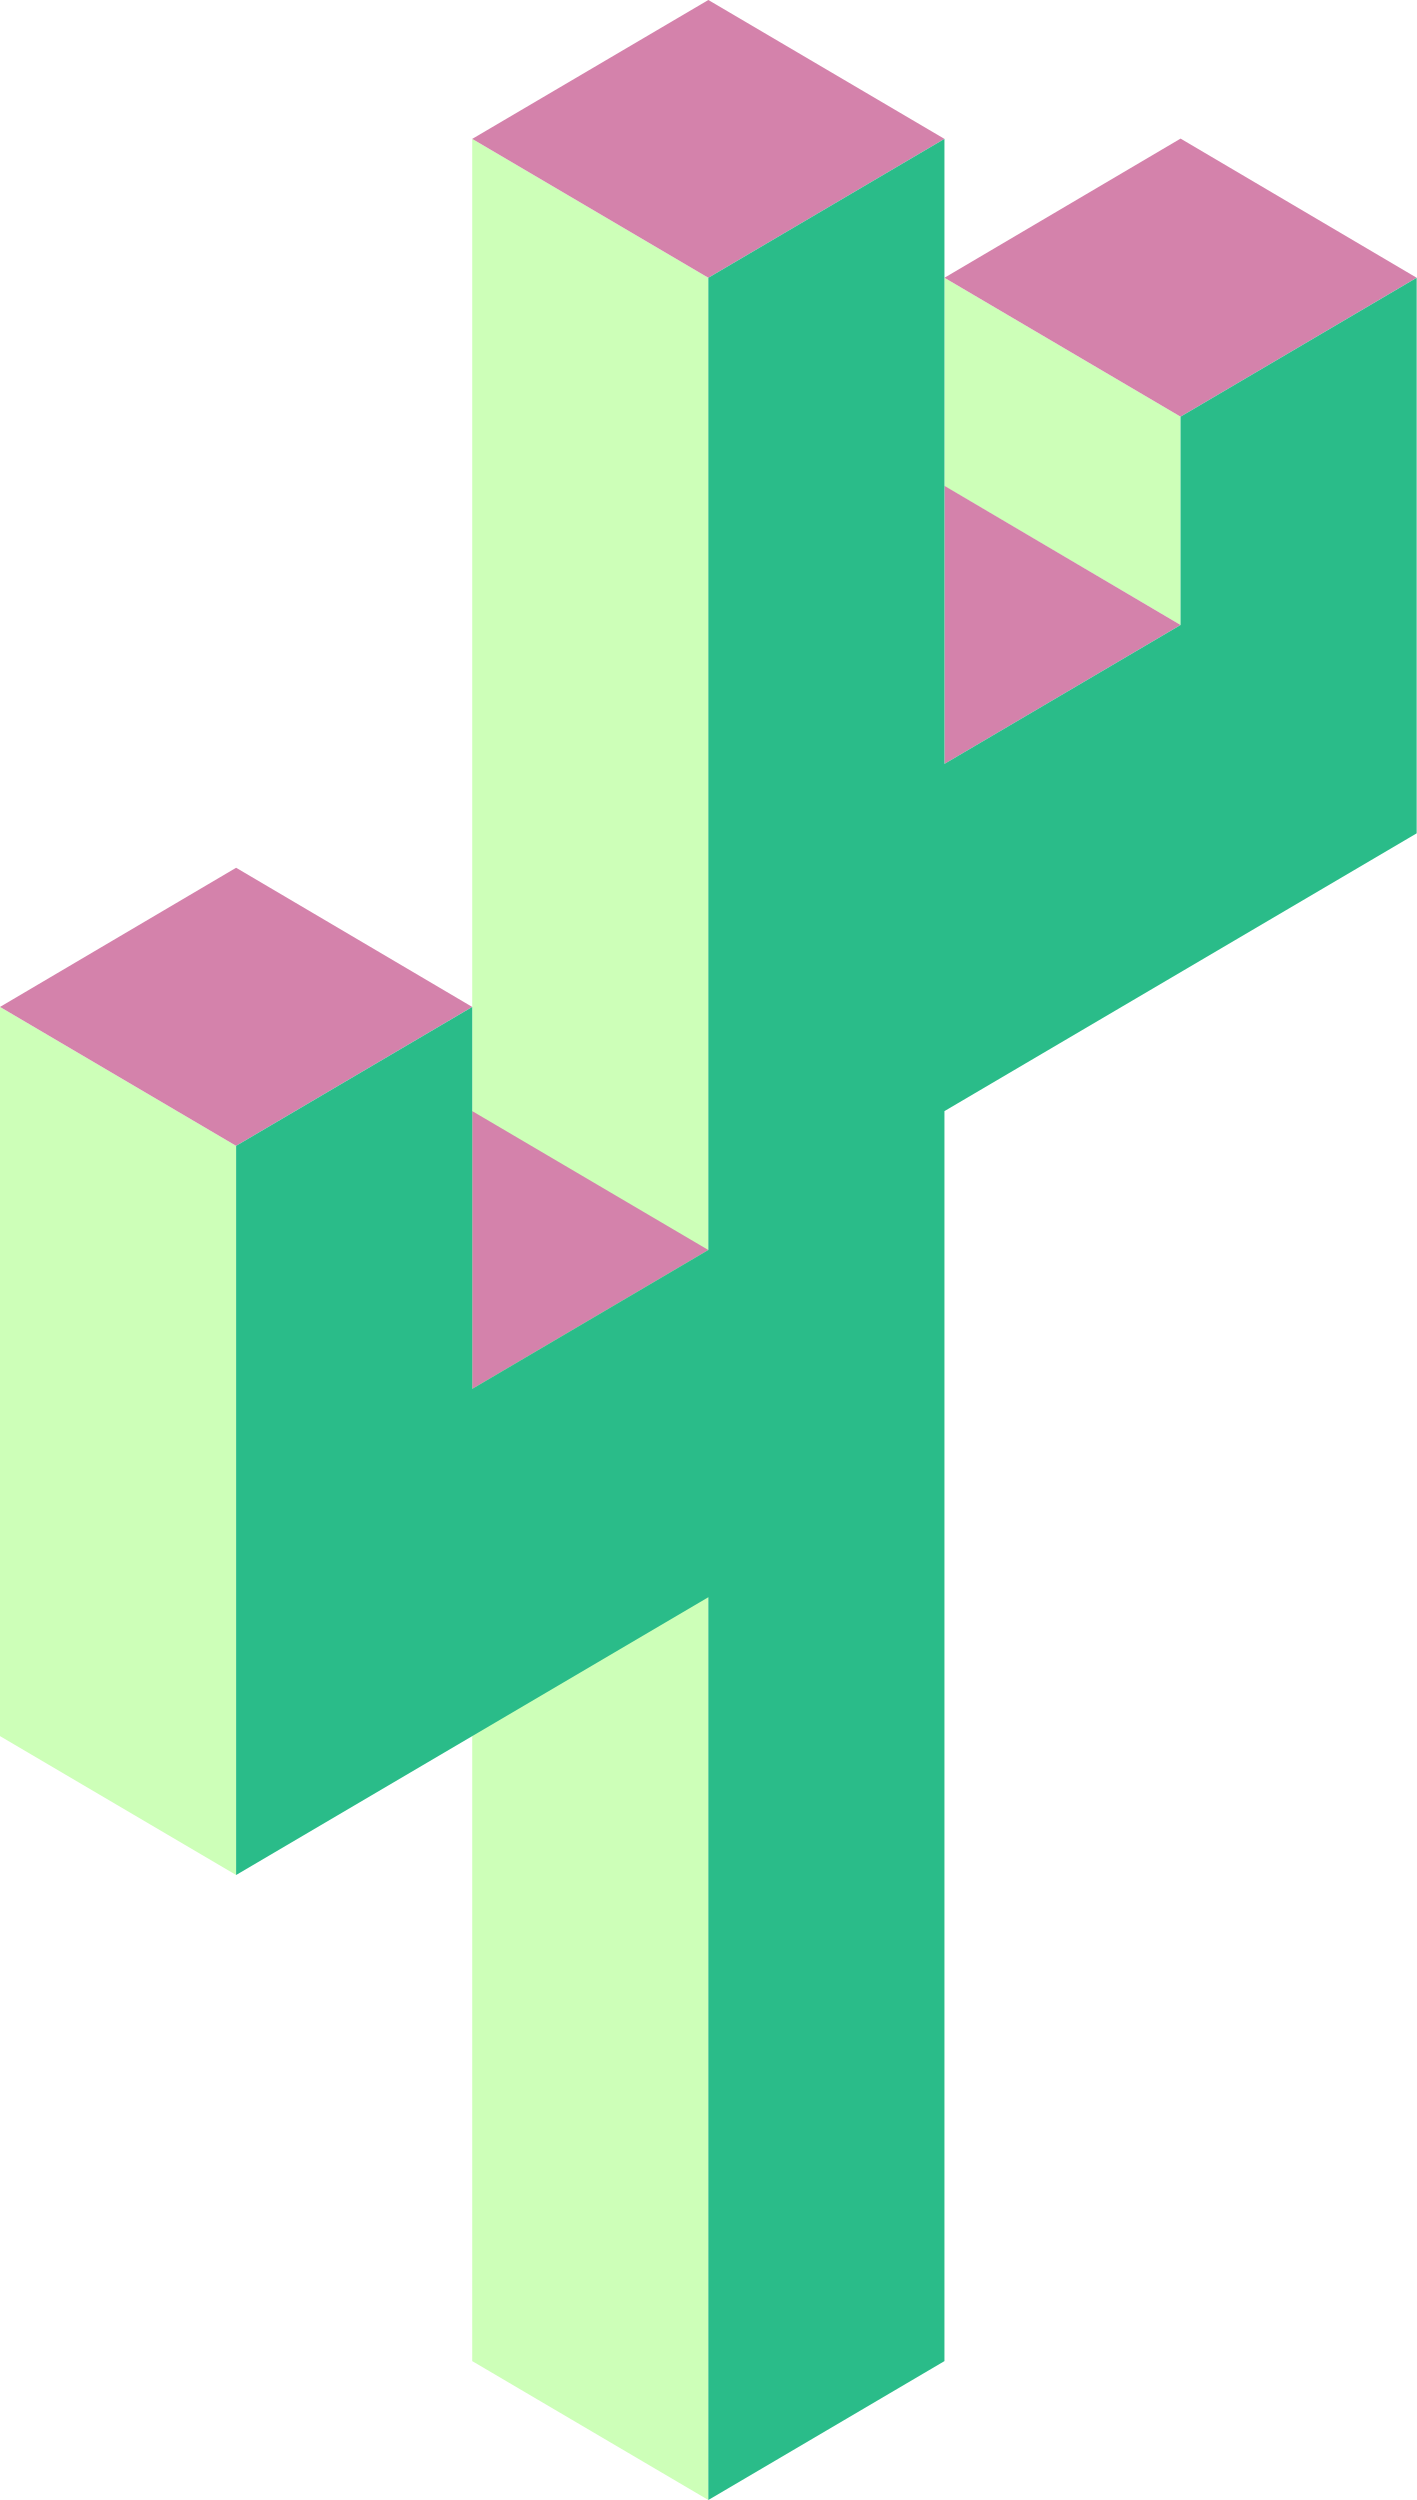
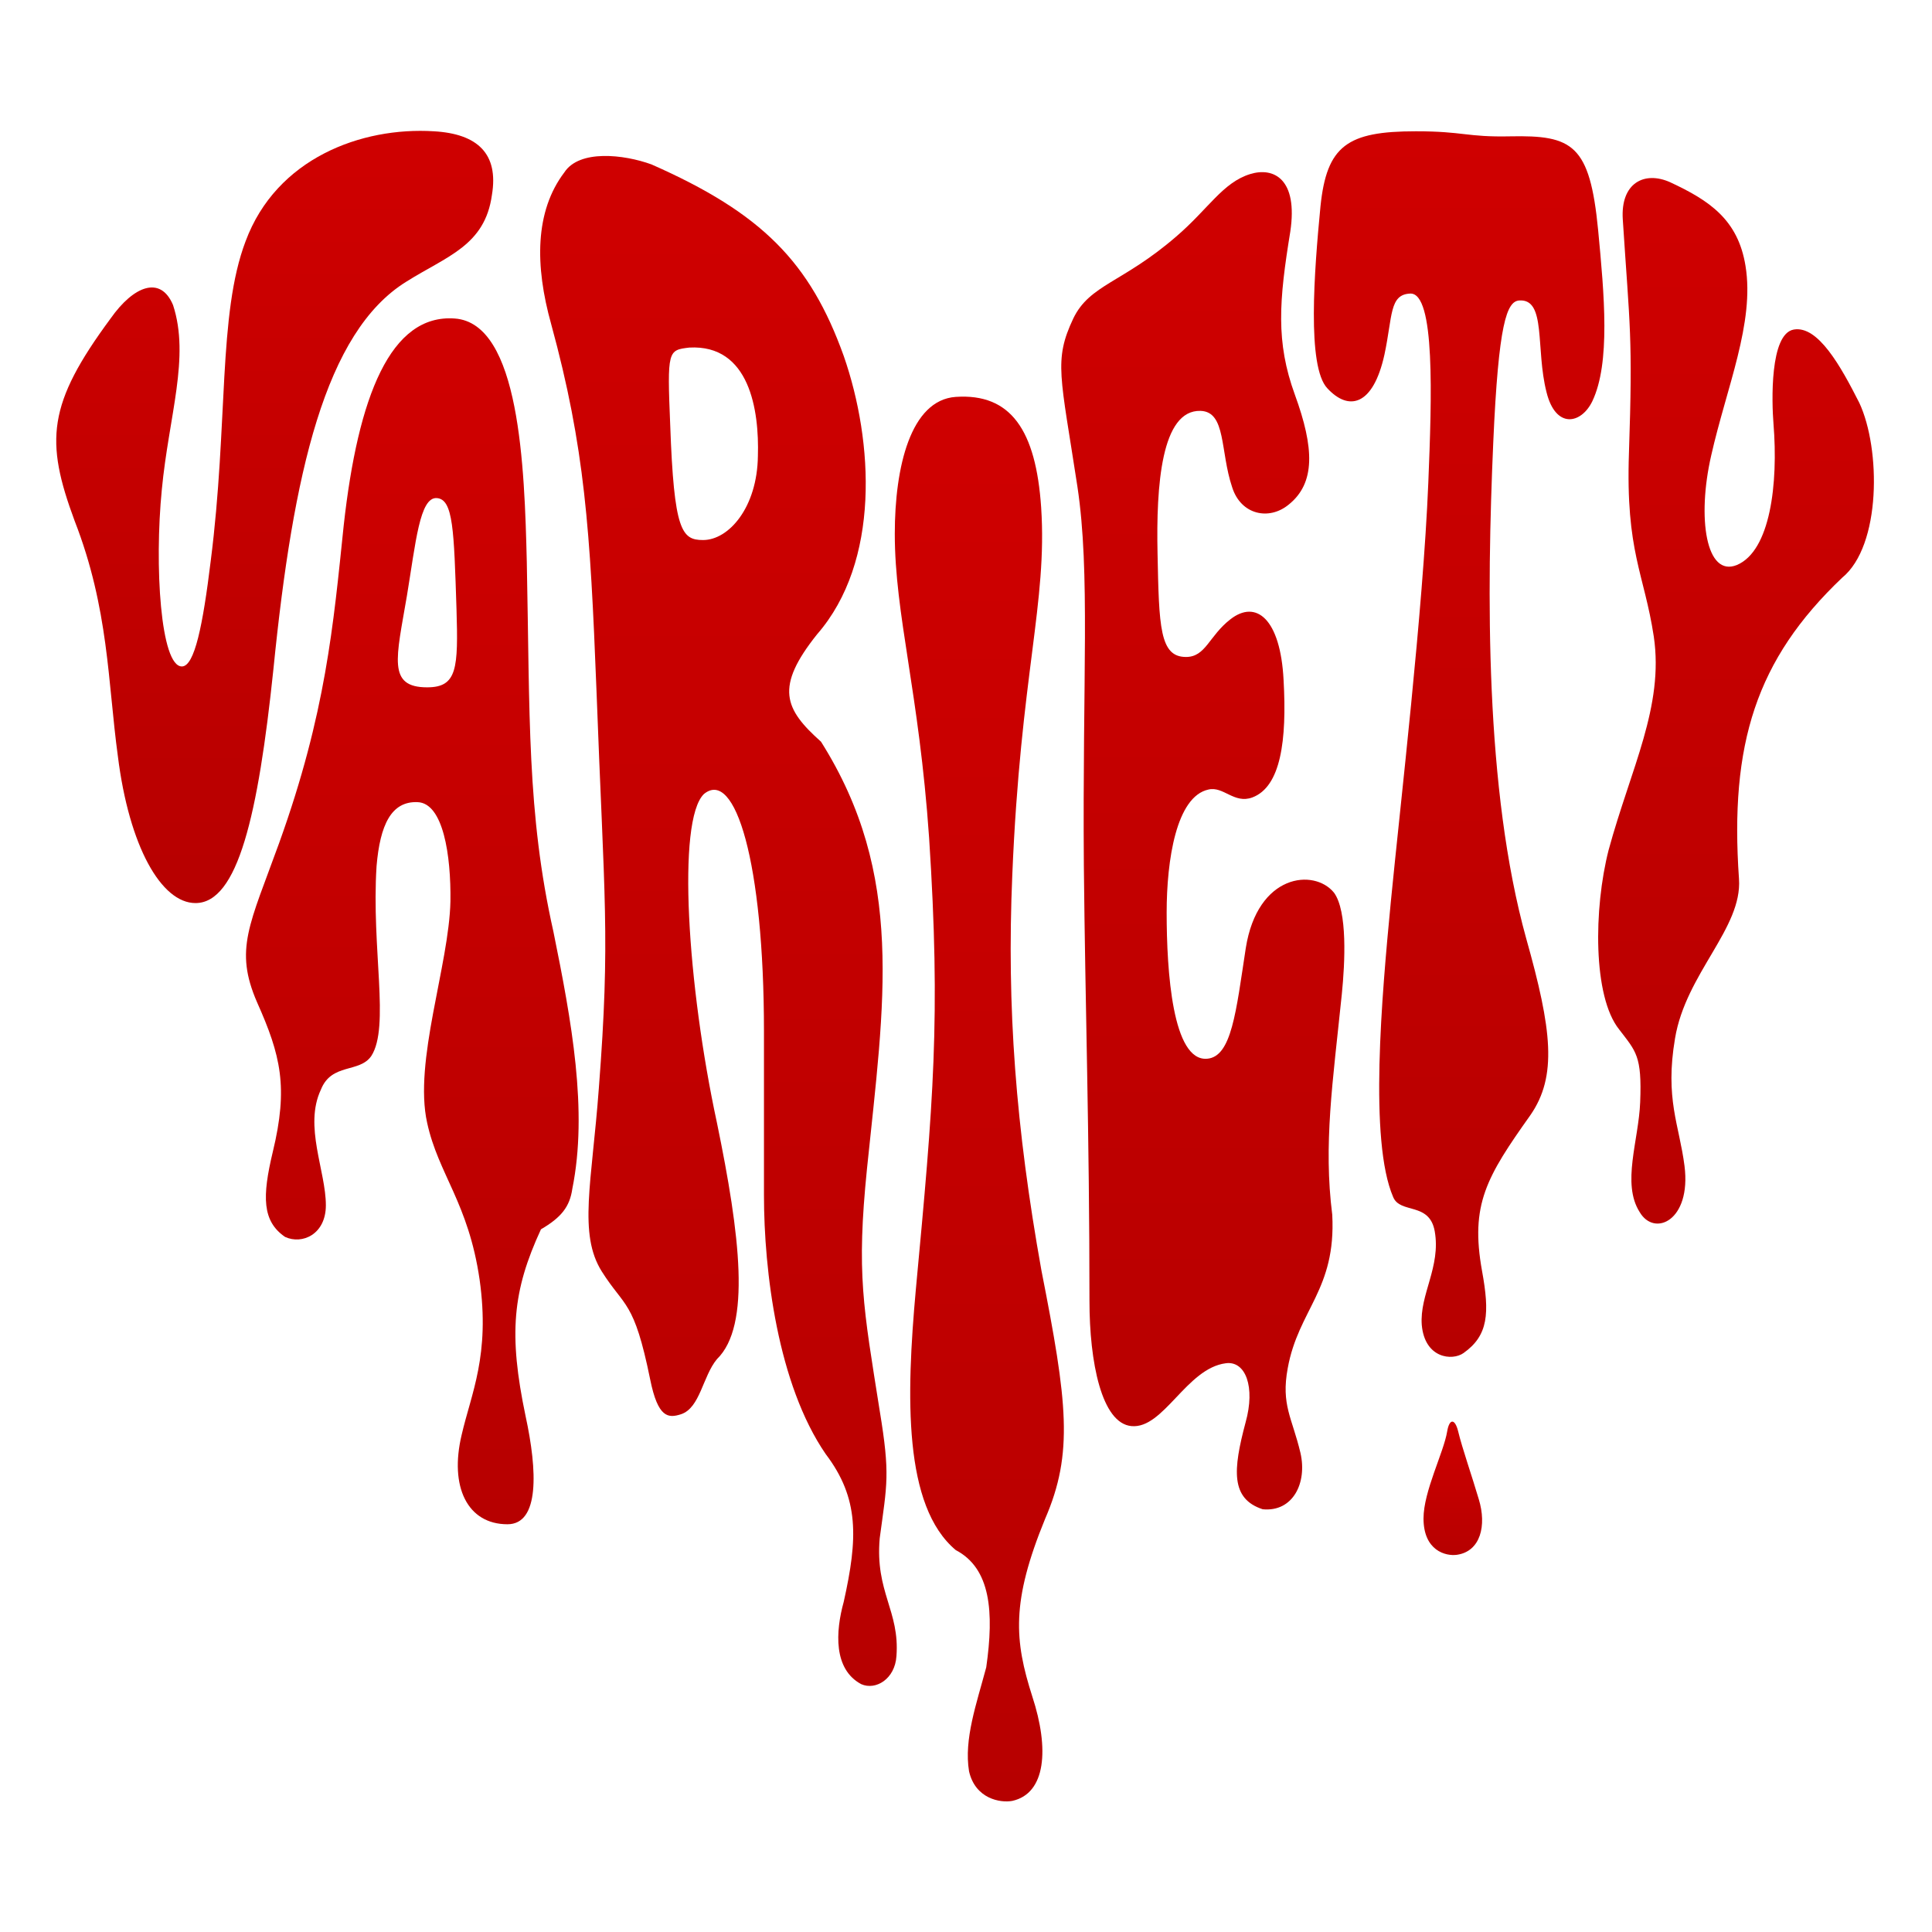
- <svg xmlns="http://www.w3.org/2000/svg" fill="none" viewBox="0 0 272 480">
-   <path fill="#cdffb8" d="M181.334 93.333v-40L226.667 80v40zM136.001 53.333 90.667 26.667v426.666L136.001 480zM45.333 220 0 193.334v140L45.333 360z" />
-   <path fill="#d482ab" d="M90.667 26.667 136.001 0l45.333 26.667-45.333 26.666zM181.334 53.33l45.333-26.72L272 53.33 226.667 80zM136 240l-45.333-26.67v53.34zM0 193.33l45.333-26.72 45.334 26.72L45.333 220zM181.334 93.277 226.667 120l-45.333 26.67z" />
-   <path fill="#2abc89" d="m136 53.333 45.333-26.666v120L226.667 120V80L272 53.333V160l-90.667 53.333v240L136 480V306.667L45.334 360V220l45.333-26.667v73.334L136 240z" />
+ <svg xmlns="http://www.w3.org/2000/svg" xmlns:xlink="http://www.w3.org/1999/xlink" fill="none" height="420" viewBox="0 0 420 420" width="420">
+   <linearGradient id="a">
+     <stop offset="0" stop-color="#cf0000" />
+     <stop offset="1" stop-color="#b70000" />
+   </linearGradient>
+   <linearGradient id="b" gradientUnits="userSpaceOnUse" x1="315.6" x2="315.6" xlink:href="#a" y1="309.2" y2="338" />
+   <linearGradient id="c" gradientUnits="userSpaceOnUse" x1="377.2" x2="377.2" xlink:href="#a" y1="38.58" y2="266.2" />
+   <linearGradient id="d" gradientUnits="userSpaceOnUse" x1="317.6" x2="317.6" xlink:href="#a" y1="28.532" y2="295.2" />
+   <linearGradient id="e" gradientUnits="userSpaceOnUse" x1="262.2" x2="262.2" xlink:href="#a" y1="37.32" y2="328.2" />
+   <linearGradient id="f" gradientUnits="userSpaceOnUse" x1="211.8" x2="211.8" xlink:href="#a" y1="86.08" y2="391.6" />
+   <linearGradient id="g" gradientUnits="userSpaceOnUse" x1="155.42" x2="155.42" xlink:href="#a" y1="34.44" y2="366.8" />
+   <linearGradient id="h" gradientUnits="userSpaceOnUse" x1="89.62" x2="89.62" xlink:href="#a" y1="69.14" y2="331.4" />
+   <linearGradient id="i" gradientUnits="userSpaceOnUse" x1="60.32" x2="60.32" xlink:href="#a" y1="28" y2="196.32" />
+   <path d="m317 311.2c-.72-2.94-1.94-2.8-2.4 0-.76 4.58-5.14 13-5.14 18.9 0 7 4.82 8.24 7.26 7.9 5.14-.74 6.5-6.36 4.76-12.06-1.42-4.84-3.62-11.14-4.48-14.74z" fill="url(#b)" />
+   <path d="m404.2 87.58c-4.06-8.02-8.98-16.84-14.24-15.94s-4.8 15.78-4.42 20.48c1.06 13.12-.7 27.62-7.94 30.7-6.72 2.76-8.72-10.2-5.6-23.8 3.34-14.8 9.48-28.84 7.46-41.2-1.62-10.08-7.86-14.24-16.42-18.22-5.58-2.48-10.78.18-10.26 8.12 1.52 23.48 2.2 25.22 1.34 50.74-.74 21.52 3.32 26.22 5.4 39.92 2.24 15.2-4.98 28.64-9.82 46.4-3.26 12.74-3.44 31.84 2.28 39 3.68 4.82 4.98 5.7 4.58 15.82-.32 8.32-4.06 17.68-.12 23.88 3.2 5.5 11.26 1.9 9.76-10-1.14-8.96-4.3-14.56-2.06-27.76 2.34-14.1 14.66-23.94 13.9-34.66-2.04-29.34 3.7-47.66 22.42-65.46 8.54-6.98 8.4-28.06 3.74-38.02z" fill="url(#c)" />
+   <path d="m331.8 204.08c-9.04-32.56-8.6-75.44-7.18-107.86 1.14-26.04 2.94-30.72 5.66-30.9 5.92-.4 3.5 10.5 5.92 19.94 1.98 8.04 7.54 6.96 9.96 1.96 3.96-8.32 2.6-23.12 1.26-37.2-1.8-18.62-5.56-20.66-19.12-20.38-9.54.2-10.06-1.1-20.5-1.1-14.9 0-19.38 3.1-20.74 16.32-1.36 14.08-2.98 34.86 1.5 39.56 4.64 5.02 9.94 3.84 12.4-7.3 1.8-8.4 1.04-13.1 5.6-13.3 5.46-.26 4.7 22.54 3.94 41.16-1.14 27.86-6.12 70.24-8.14 91-2 20.78-4.76 52.04.5 64.24 1.52 3.74 7.9 1 9.04 7.46 1.36 7.74-3.32 13.74-2.82 20.34.64 7.3 6.64 7.86 9.08 6.12 5.4-3.82 5.7-8.66 4.02-17.86-2.6-14.42.98-20.44 10.5-33.84 5.9-8.5 4.68-18.62-.88-38.36z" fill="url(#d)" />
+   <path d="m290 194.06c-4.3-5.3-16.62-4.14-19.18 12.06-2.12 13.82-3.06 23.6-8.4 24.04-7.52.62-8.8-18.94-8.8-31.78 0-11.42 2.1-25.22 9.08-26.74 3.26-.78 5.58 3.18 9.54 1.72 6.2-2.32 7.54-12.4 6.8-25.52-.68-13.34-5.98-17.6-11.6-13.18-4.64 3.62-5.32 8.16-9.62 8.16-5.72 0-5.86-6.58-6.18-22.5-.32-14.8.82-31.26 9.36-31 5.58.2 4.22 8.78 6.86 16.6 1.88 5.98 7.98 7.3 12.26 3.8 5.9-4.7 5.58-12.38 1.38-23.9s-3.44-20.5-1-35.48c1.7-11.42-3.58-14.08-8.72-12.5-5.98 1.84-9.08 7.58-16.08 13.58-11.68 10.1-18.8 10.4-22.38 17.82-4.3 9.12-2.78 12.42.9 36.54 2.82 18.78 1.08 41.44 1.4 82.36.3 30.82 1.22 58.12 1.22 94.66 0 13.38 2.66 26.62 9.12 27.22 6.98.68 11.98-12.58 20.52-13.66 4.3-.58 6.46 5.14 4.3 12.86-2.76 10.34-3.26 16.6 3.72 18.88 6.56.64 9.72-5.72 8.2-12.28-1.8-7.62-4.24-10.38-2.76-18.38 2.32-12.8 10.54-17.02 9.68-33.36-1.94-15.34.1-28.66 2.08-47.96.7-6.9 1.24-18.04-1.7-22.06z" fill="url(#e)" />
+   <path d="m226.4 276.2c-5.58-31.16-7.56-57.18-6.34-85.9 1.8-43.7 7.64-59.22 6.28-79.98-1.14-16.82-6.6-24.84-18.56-24.04-9.84.68-13.26 15.26-13.26 29.76 0 17.64 5.26 34.3 7.46 66.08 2.56 39.32.92 57.5-2.88 98.16-2.12 23.4-2.72 47.14 8.68 56.7 7.6 3.98 8.34 13.44 6.62 25.48-2.12 7.94-4.88 15.64-3.74 22.6 1.36 6 6.82 6.92 9.4 6.44 7.32-1.62 8.08-11.32 4.36-22.68-3.9-12.2-4.64-20.54 2.78-38.64 6.2-14.3 4.84-25.34-.8-53.98z" fill="url(#f)" />
+   <path d="m178.48 161.24c-7.98-7.12-10.06-11.82-.86-23.34 13.76-15.8 12.3-41.84 5.8-60.52-7.32-20.4-17.78-31.04-41.8-41.64-6-2.18-15.68-3.28-18.94 1.74-6.42 8.46-6.42 20.26-2.86 32.98 7.32 26.8 8.48 44.66 9.84 79.38 1.7 45.92 3.06 53.8.52 86.76-1.52 20.52-4.5 31.62.64 39.8 5 7.92 7 6.16 10.52 23.46 1.7 8.46 3.96 8.46 6.72 7.58 4.16-1.4 4.68-8.22 7.8-11.98 7.46-7.24 5.02-27 0-51.36-6.44-29.88-8.74-65.72-2.84-71.48 6.76-5.6 13.06 14.66 13.06 51.64v35.56c0 16.46 2.98 41.08 13.42 56.28 7.32 9.64 7 18.32 3.92 32.12-1.8 6.5-2.26 14.66 3.8 17.9 3.14 1.4 7.34-1.1 7.66-6.1.74-9.84-4.66-13.9-3.64-25.6 1.6-11.9 2.3-13.8 0-27.74-3.58-22.66-5.08-29.7-2.76-52.66 3.74-36.28 8.3-63.78-10-92.78zm-25.64-43.84c-4.64 0-6.32-1.98-7.14-24.98-.68-16.3-.5-16.3 4.14-16.86 13.14-.72 15.22 13.66 14.92 23.56-.14 11.22-6.34 18.28-11.92 18.28z" fill="url(#g)" />
+   <path d="m120.3 202.5c-5.78-25.74-5.1-47.1-5.78-80.38-.5-20.5-1.5-51.9-15.68-52.88-13.92-1-21 16.84-24.12 44.98-2.26 21.72-3.88 40.8-14.02 69-6.44 17.84-9.82 23.14-4.82 34.66 5.14 11.52 6.84 18.44 3.42 32.54-2.32 9.7-2.32 15.06 2.68 18.48 3.74 1.72 8.86-.58 8.86-6.88 0-7.5-4.82-17.2-1.08-25.14 2.32-5.86 8.38-3.56 10.96-7.32 4.08-6.34 0-23.26 1.14-41.26.76-8.98 3.2-14.16 8.92-13.92 5.58.2 7.28 11.58 7.14 21.56-.3 13.88-8.04 34.82-5.06 48.16 2.44 11.2 8.96 17.36 11.4 34.06 2.32 16.46-1.84 24.78-3.9 33.76-2.7 11.3 1.26 19.44 9.96 19.44 6.98 0 6.52-11.6 3.94-23.5-3.74-17.84-2.84-27.24 3.34-40.62 4.42-2.58 6.26-4.9 6.82-8.82 3.42-16.96-.16-36.44-4.12-55.92zm-27.44-53.08c-8.7 0-6.7-6.34-4.4-19.9 1.92-11.58 2.78-21.5 6.5-21.24 3.58.26 3.72 6.94 4.28 24.16.38 12.84.18 16.98-6.38 16.98z" fill="url(#h)" />
+   <path d="m94.32 28.54c-15.76-.98-34.22 5.88-40.92 23.88-6.06 15.92-3.76 39.6-7.6 69.6-1.7 13.88-3.5 22.86-6.26 22.86-4.64 0-6-21.9-4.36-38.46 1.52-16 6.16-28.72 2.44-40.1-2.72-6.5-8.58-4.18-13.58 2.92-13.76 18.64-14.26 26.58-7.82 43.98 7.46 19.14 7.2 35.08 9.4 51.14 2.44 19.6 9.42 31.96 16.88 31.96 9.2 0 13.62-19.08 16.94-50.86 4.28-42.72 11.26-73.3 28.88-84.22 8.82-5.56 17.1-7.82 18.62-18.86 1.5-8.96-3.12-13.3-12.62-13.84z" fill="url(#i)" />
</svg>
